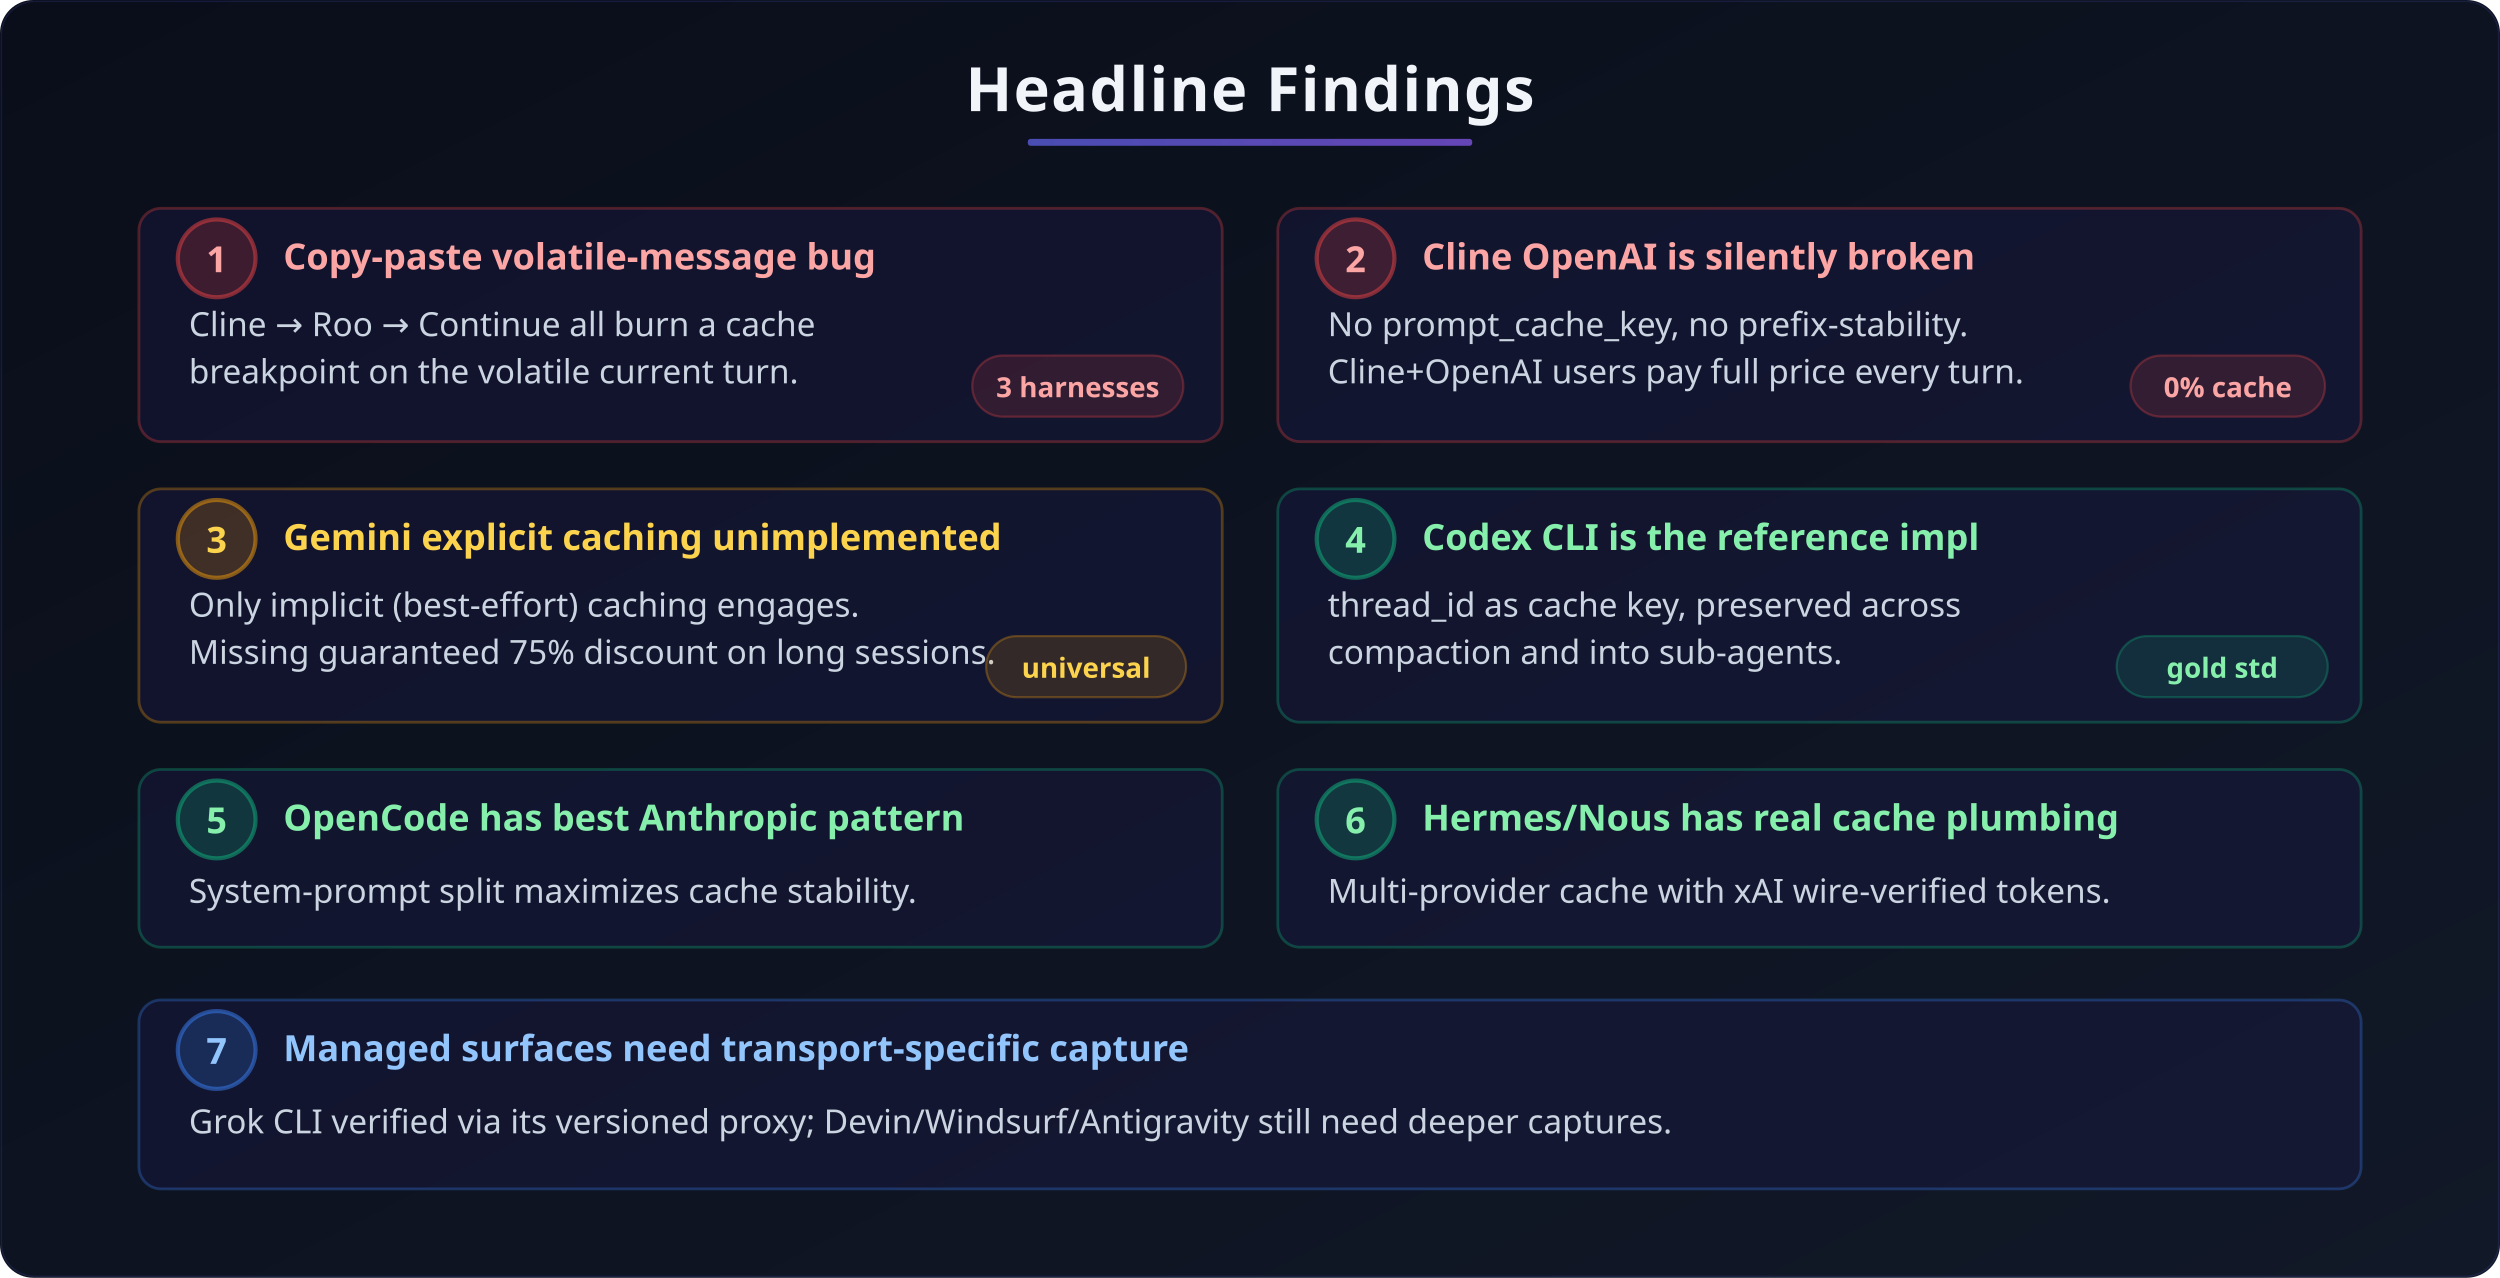
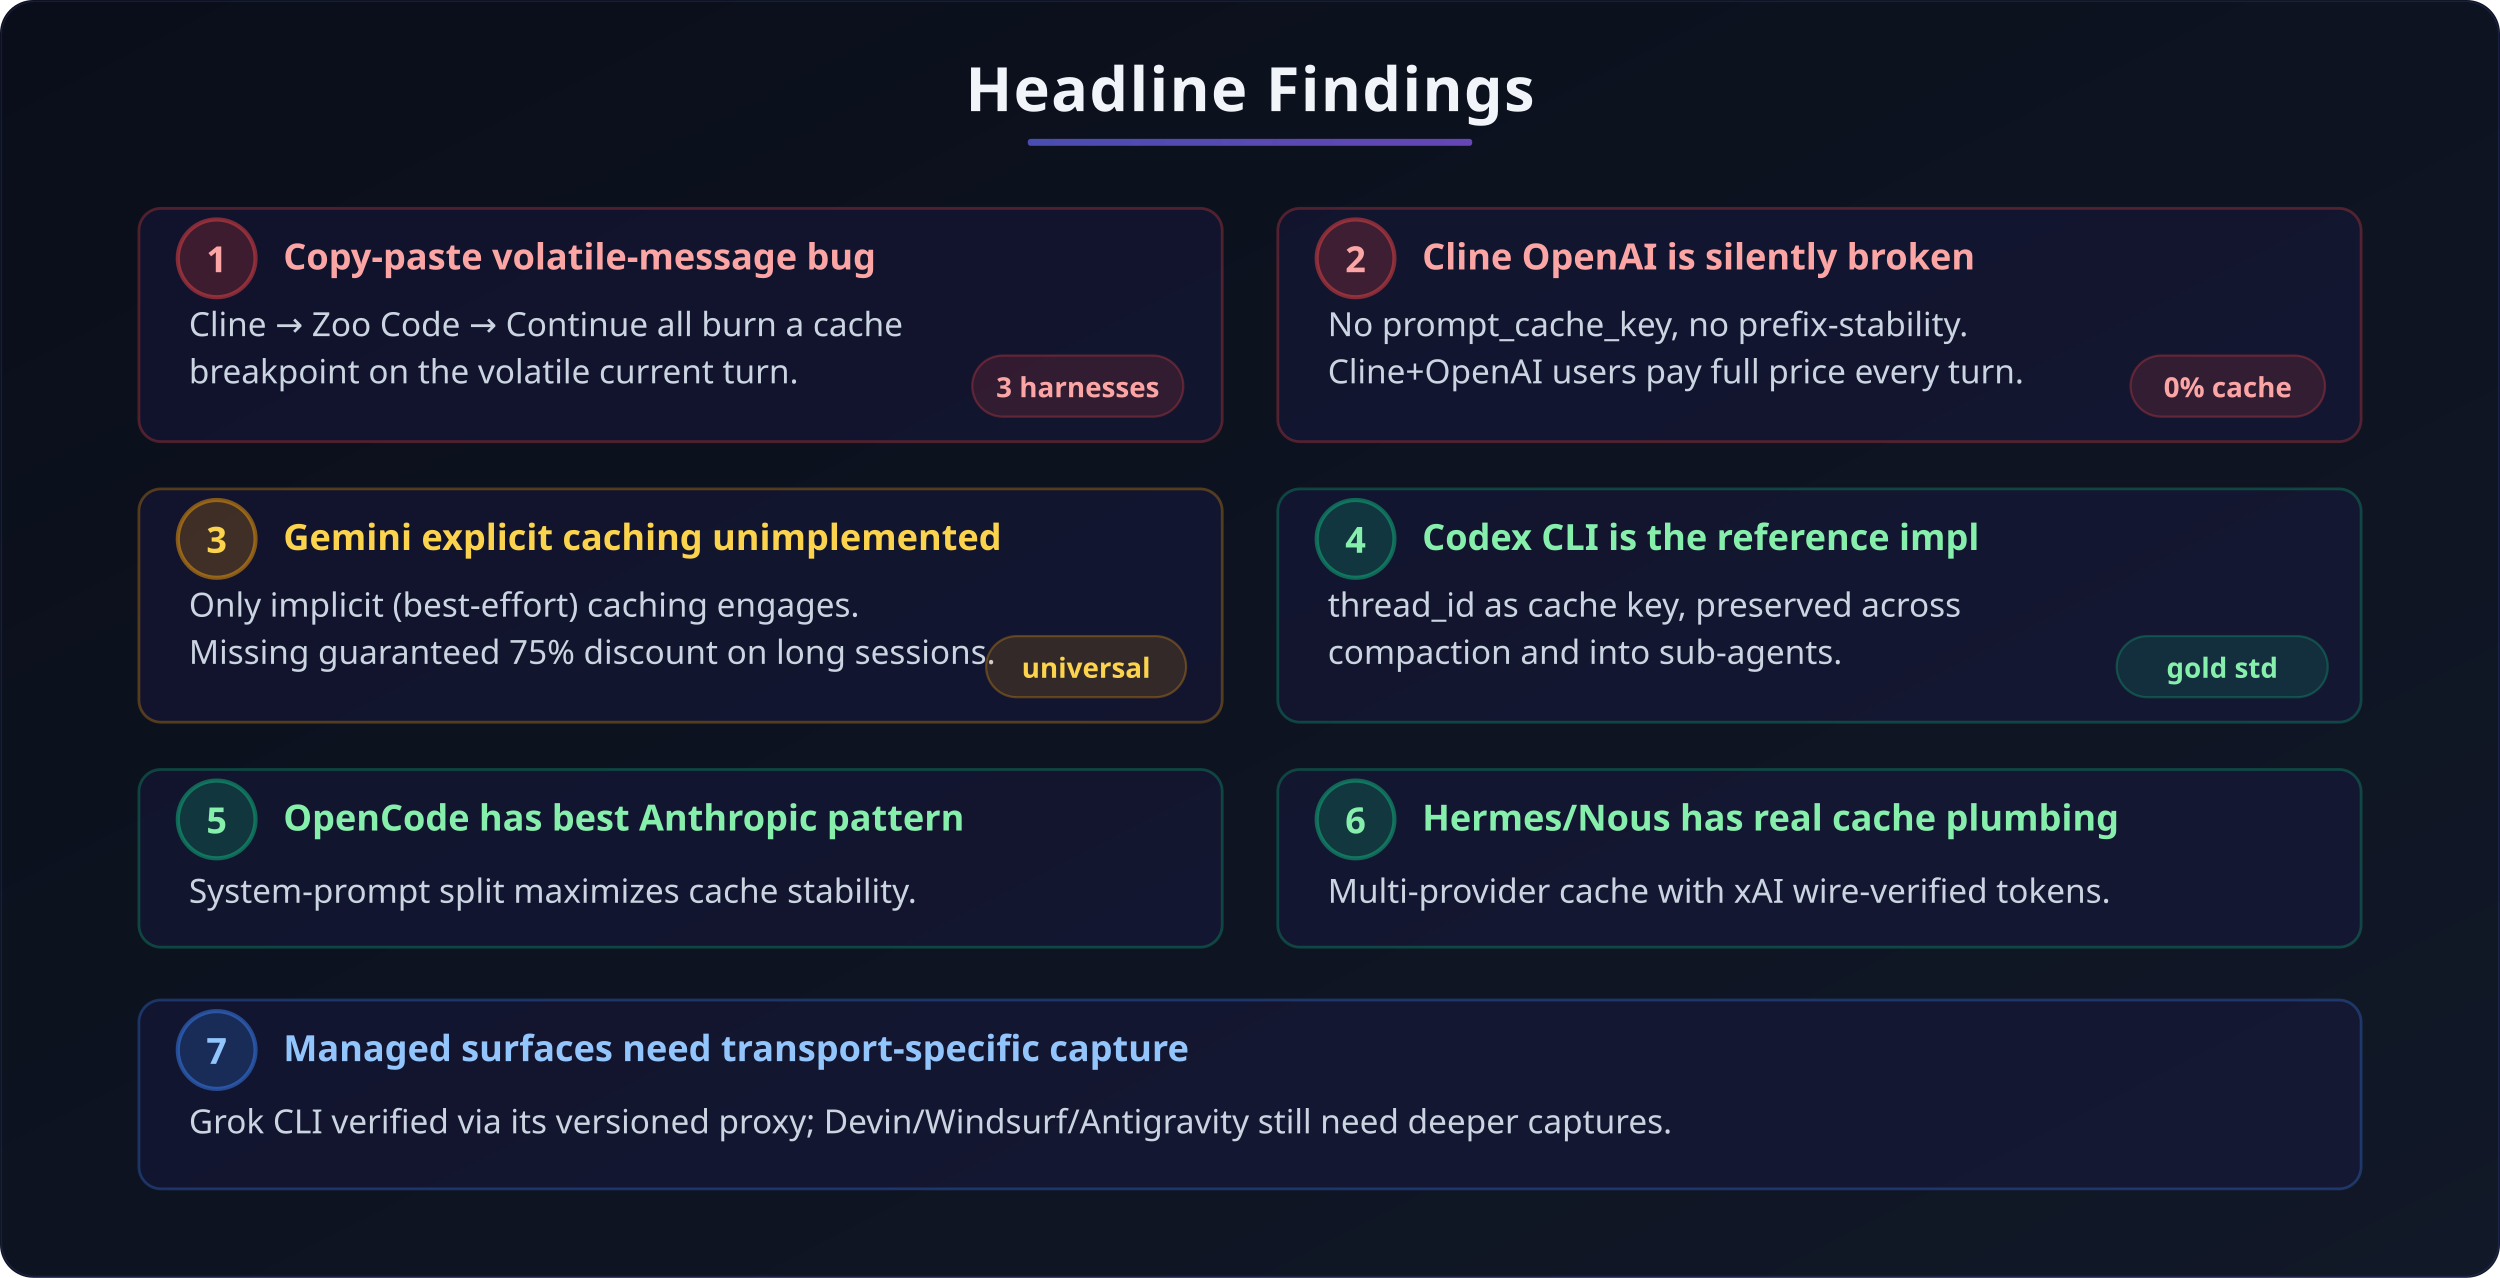
<svg xmlns="http://www.w3.org/2000/svg" viewBox="0 0 900 460" width="900" height="460">
  <defs>
    <linearGradient id="fn-bg" x1="0%" y1="0%" x2="100%" y2="100%">
      <stop offset="0%" stop-color="#0a0e1a" />
      <stop offset="100%" stop-color="#111827" />
    </linearGradient>
    <linearGradient id="fn-accent" x1="0%" y1="0%" x2="100%" y2="0%">
      <stop offset="0%" stop-color="#6366f1" />
      <stop offset="100%" stop-color="#8b5cf6" />
    </linearGradient>
  </defs>
  <rect width="900" height="460" rx="12" fill="url(#fn-bg)" />
  <text x="450" y="40" text-anchor="middle" font-family="'Segoe UI', system-ui, sans-serif" font-size="22" font-weight="700" fill="#f1f5f9" letter-spacing="0.5">Headline Findings</text>
  <rect x="370" y="50" width="160" height="2.5" rx="1" fill="url(#fn-accent)" opacity="0.7" />
  <g transform="translate(50, 75)">
    <rect x="0" y="0" width="390" height="84" rx="8" fill="#1e1b4b" fill-opacity="0.35" stroke="#ef4444" stroke-width="1" stroke-opacity="0.3" />
    <circle cx="28" cy="18" r="14" fill="#ef4444" fill-opacity="0.2" stroke="#ef4444" stroke-width="1.5" stroke-opacity="0.5" />
    <text x="28" y="23" text-anchor="middle" font-family="'Segoe UI', system-ui, sans-serif" font-size="13" font-weight="700" fill="#fca5a5">1</text>
    <text x="52" y="22" font-family="'Segoe UI', system-ui, sans-serif" font-size="13" font-weight="700" fill="#fca5a5">Copy-paste volatile-message bug</text>
-     <text x="18" y="46" font-family="'Segoe UI', system-ui, sans-serif" font-size="12" fill="#cbd5e1">Cline → Roo → Continue all burn a cache</text>
+     <text x="18" y="46" font-family="'Segoe UI', system-ui, sans-serif" font-size="12" fill="#cbd5e1">Cline → Zoo Code → Continue all burn a cache</text>
    <text x="18" y="63" font-family="'Segoe UI', system-ui, sans-serif" font-size="12" fill="#cbd5e1">breakpoint on the volatile current turn.</text>
    <rect x="300" y="53" width="76" height="22" rx="11" fill="#ef4444" fill-opacity="0.15" stroke="#ef4444" stroke-width="0.8" stroke-opacity="0.3" />
    <text x="338" y="68" text-anchor="middle" font-family="'Segoe UI', system-ui, sans-serif" font-size="10" font-weight="700" fill="#fca5a5">3 harnesses</text>
  </g>
  <g transform="translate(460, 75)">
    <rect x="0" y="0" width="390" height="84" rx="8" fill="#1e1b4b" fill-opacity="0.35" stroke="#ef4444" stroke-width="1" stroke-opacity="0.3" />
    <circle cx="28" cy="18" r="14" fill="#ef4444" fill-opacity="0.2" stroke="#ef4444" stroke-width="1.5" stroke-opacity="0.5" />
    <text x="28" y="23" text-anchor="middle" font-family="'Segoe UI', system-ui, sans-serif" font-size="13" font-weight="700" fill="#fca5a5">2</text>
    <text x="52" y="22" font-family="'Segoe UI', system-ui, sans-serif" font-size="13" font-weight="700" fill="#fca5a5">Cline OpenAI is silently broken</text>
    <text x="18" y="46" font-family="'Segoe UI', system-ui, sans-serif" font-size="12" fill="#cbd5e1">No prompt_cache_key, no prefix-stability.</text>
    <text x="18" y="63" font-family="'Segoe UI', system-ui, sans-serif" font-size="12" fill="#cbd5e1">Cline+OpenAI users pay full price every turn.</text>
    <rect x="307" y="53" width="70" height="22" rx="11" fill="#ef4444" fill-opacity="0.15" stroke="#ef4444" stroke-width="0.8" stroke-opacity="0.3" />
    <text x="342" y="68" text-anchor="middle" font-family="'Segoe UI', system-ui, sans-serif" font-size="10" font-weight="700" fill="#fca5a5">0% cache</text>
  </g>
  <g transform="translate(50, 176)">
    <rect x="0" y="0" width="390" height="84" rx="8" fill="#1e1b4b" fill-opacity="0.35" stroke="#f59e0b" stroke-width="1" stroke-opacity="0.3" />
    <circle cx="28" cy="18" r="14" fill="#f59e0b" fill-opacity="0.2" stroke="#f59e0b" stroke-width="1.5" stroke-opacity="0.5" />
    <text x="28" y="23" text-anchor="middle" font-family="'Segoe UI', system-ui, sans-serif" font-size="13" font-weight="700" fill="#fcd34d">3</text>
    <text x="52" y="22" font-family="'Segoe UI', system-ui, sans-serif" font-size="13" font-weight="700" fill="#fcd34d">Gemini explicit caching unimplemented</text>
    <text x="18" y="46" font-family="'Segoe UI', system-ui, sans-serif" font-size="12" fill="#cbd5e1">Only implicit (best-effort) caching engages.</text>
    <text x="18" y="63" font-family="'Segoe UI', system-ui, sans-serif" font-size="12" fill="#cbd5e1">Missing guaranteed 75% discount on long sessions.</text>
    <rect x="305" y="53" width="72" height="22" rx="11" fill="#f59e0b" fill-opacity="0.15" stroke="#f59e0b" stroke-width="0.8" stroke-opacity="0.3" />
    <text x="341" y="68" text-anchor="middle" font-family="'Segoe UI', system-ui, sans-serif" font-size="10" font-weight="700" fill="#fcd34d">universal</text>
  </g>
  <g transform="translate(460, 176)">
    <rect x="0" y="0" width="390" height="84" rx="8" fill="#1e1b4b" fill-opacity="0.35" stroke="#10b981" stroke-width="1" stroke-opacity="0.3" />
    <circle cx="28" cy="18" r="14" fill="#10b981" fill-opacity="0.2" stroke="#10b981" stroke-width="1.5" stroke-opacity="0.5" />
    <text x="28" y="23" text-anchor="middle" font-family="'Segoe UI', system-ui, sans-serif" font-size="13" font-weight="700" fill="#86efac">4</text>
    <text x="52" y="22" font-family="'Segoe UI', system-ui, sans-serif" font-size="13" font-weight="700" fill="#86efac">Codex CLI is the reference impl</text>
    <text x="18" y="46" font-family="'Segoe UI', system-ui, sans-serif" font-size="12" fill="#cbd5e1">thread_id as cache key, preserved across</text>
    <text x="18" y="63" font-family="'Segoe UI', system-ui, sans-serif" font-size="12" fill="#cbd5e1">compaction and into sub-agents.</text>
    <rect x="302" y="53" width="76" height="22" rx="11" fill="#10b981" fill-opacity="0.15" stroke="#10b981" stroke-width="0.8" stroke-opacity="0.3" />
    <text x="340" y="68" text-anchor="middle" font-family="'Segoe UI', system-ui, sans-serif" font-size="10" font-weight="700" fill="#86efac">gold std</text>
  </g>
  <g transform="translate(50, 277)">
    <rect x="0" y="0" width="390" height="64" rx="8" fill="#1e1b4b" fill-opacity="0.35" stroke="#10b981" stroke-width="1" stroke-opacity="0.3" />
    <circle cx="28" cy="18" r="14" fill="#10b981" fill-opacity="0.2" stroke="#10b981" stroke-width="1.5" stroke-opacity="0.5" />
    <text x="28" y="23" text-anchor="middle" font-family="'Segoe UI', system-ui, sans-serif" font-size="13" font-weight="700" fill="#86efac">5</text>
    <text x="52" y="22" font-family="'Segoe UI', system-ui, sans-serif" font-size="13" font-weight="700" fill="#86efac">OpenCode has best Anthropic pattern</text>
    <text x="18" y="48" font-family="'Segoe UI', system-ui, sans-serif" font-size="12" fill="#cbd5e1">System-prompt split maximizes cache stability.</text>
  </g>
  <g transform="translate(460, 277)">
    <rect x="0" y="0" width="390" height="64" rx="8" fill="#1e1b4b" fill-opacity="0.35" stroke="#10b981" stroke-width="1" stroke-opacity="0.3" />
    <circle cx="28" cy="18" r="14" fill="#10b981" fill-opacity="0.2" stroke="#10b981" stroke-width="1.5" stroke-opacity="0.5" />
    <text x="28" y="23" text-anchor="middle" font-family="'Segoe UI', system-ui, sans-serif" font-size="13" font-weight="700" fill="#86efac">6</text>
    <text x="52" y="22" font-family="'Segoe UI', system-ui, sans-serif" font-size="13" font-weight="700" fill="#86efac">Hermes/Nous has real cache plumbing</text>
    <text x="18" y="48" font-family="'Segoe UI', system-ui, sans-serif" font-size="12" fill="#cbd5e1">Multi-provider cache with xAI wire-verified tokens.</text>
  </g>
  <g transform="translate(50, 360)">
    <rect x="0" y="0" width="800" height="68" rx="8" fill="#1e1b4b" fill-opacity="0.35" stroke="#3b82f6" stroke-width="1" stroke-opacity="0.3" />
    <circle cx="28" cy="18" r="14" fill="#3b82f6" fill-opacity="0.2" stroke="#3b82f6" stroke-width="1.5" stroke-opacity="0.5" />
    <text x="28" y="23" text-anchor="middle" font-family="'Segoe UI', system-ui, sans-serif" font-size="13" font-weight="700" fill="#93c5fd">7</text>
    <text x="52" y="22" font-family="'Segoe UI', system-ui, sans-serif" font-size="13" font-weight="700" fill="#93c5fd">Managed surfaces need transport-specific capture</text>
    <text x="18" y="48" font-family="'Segoe UI', system-ui, sans-serif" font-size="12" fill="#cbd5e1">Grok CLI verified via its versioned proxy; Devin/Windsurf/Antigravity still need deeper captures.</text>
  </g>
  <rect x="0.5" y="0.5" width="899" height="459" rx="12" fill="none" stroke="#6366f1" stroke-width="0.5" stroke-opacity="0.15" />
</svg>
